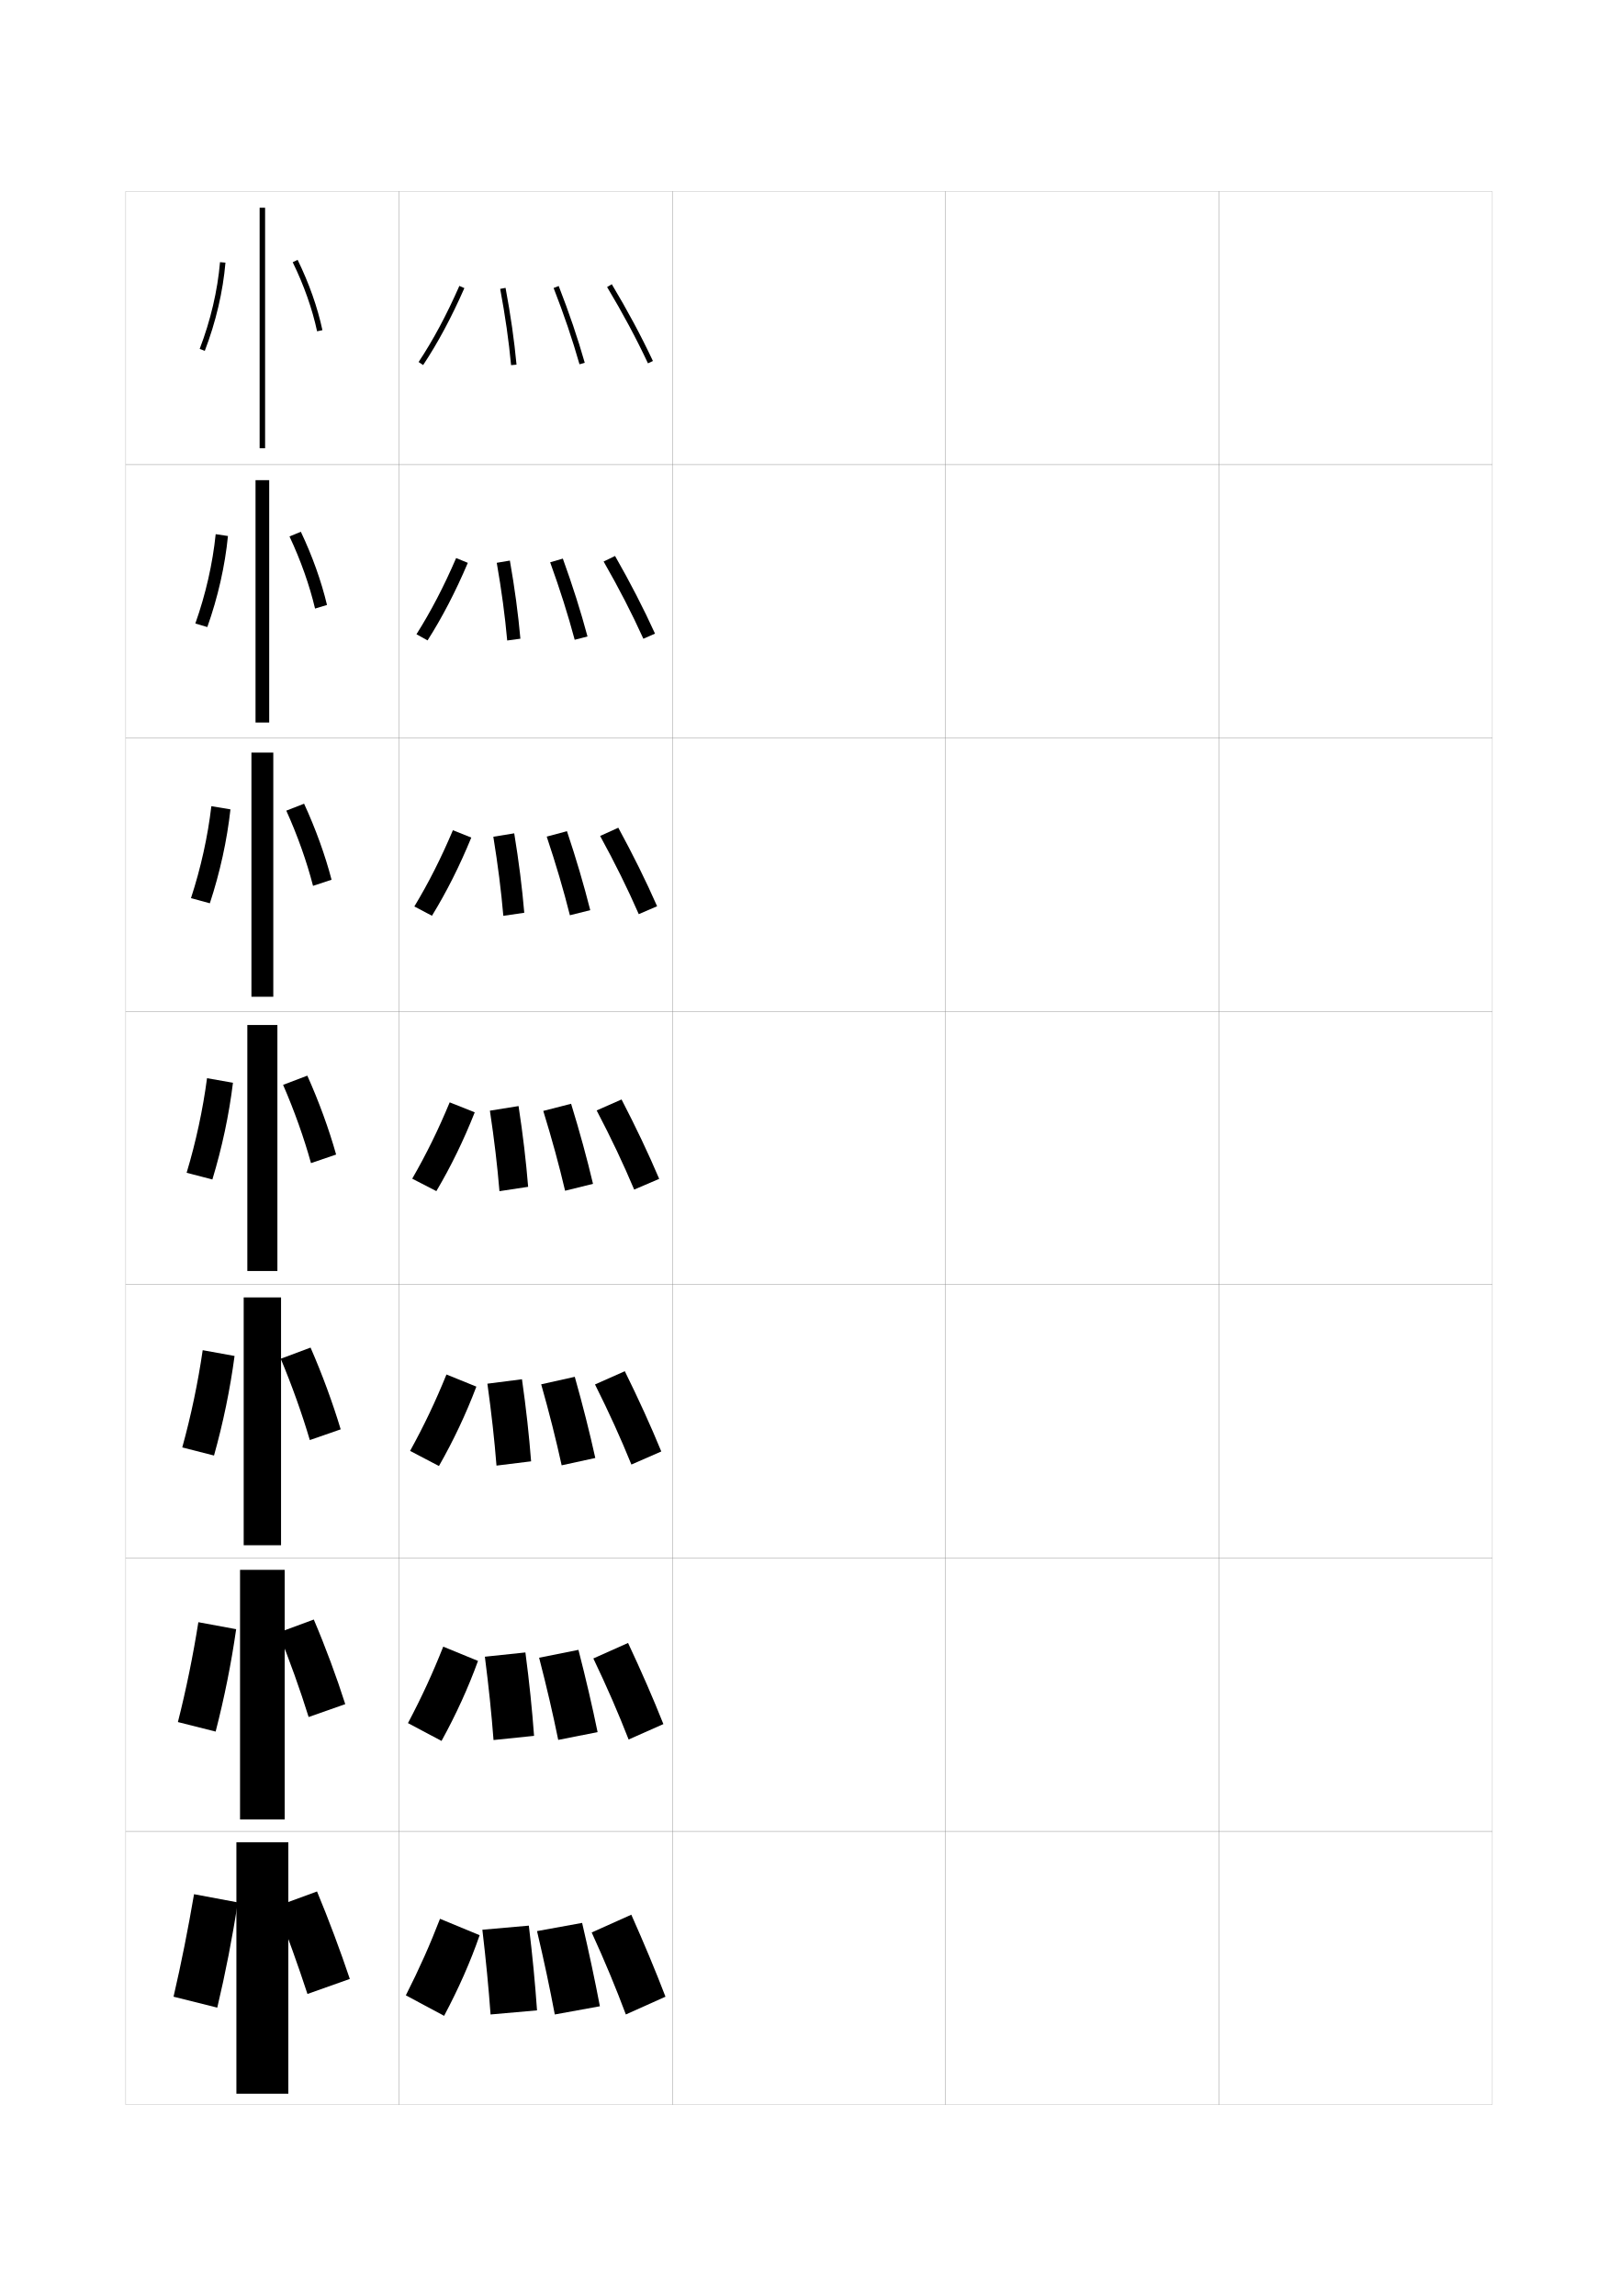
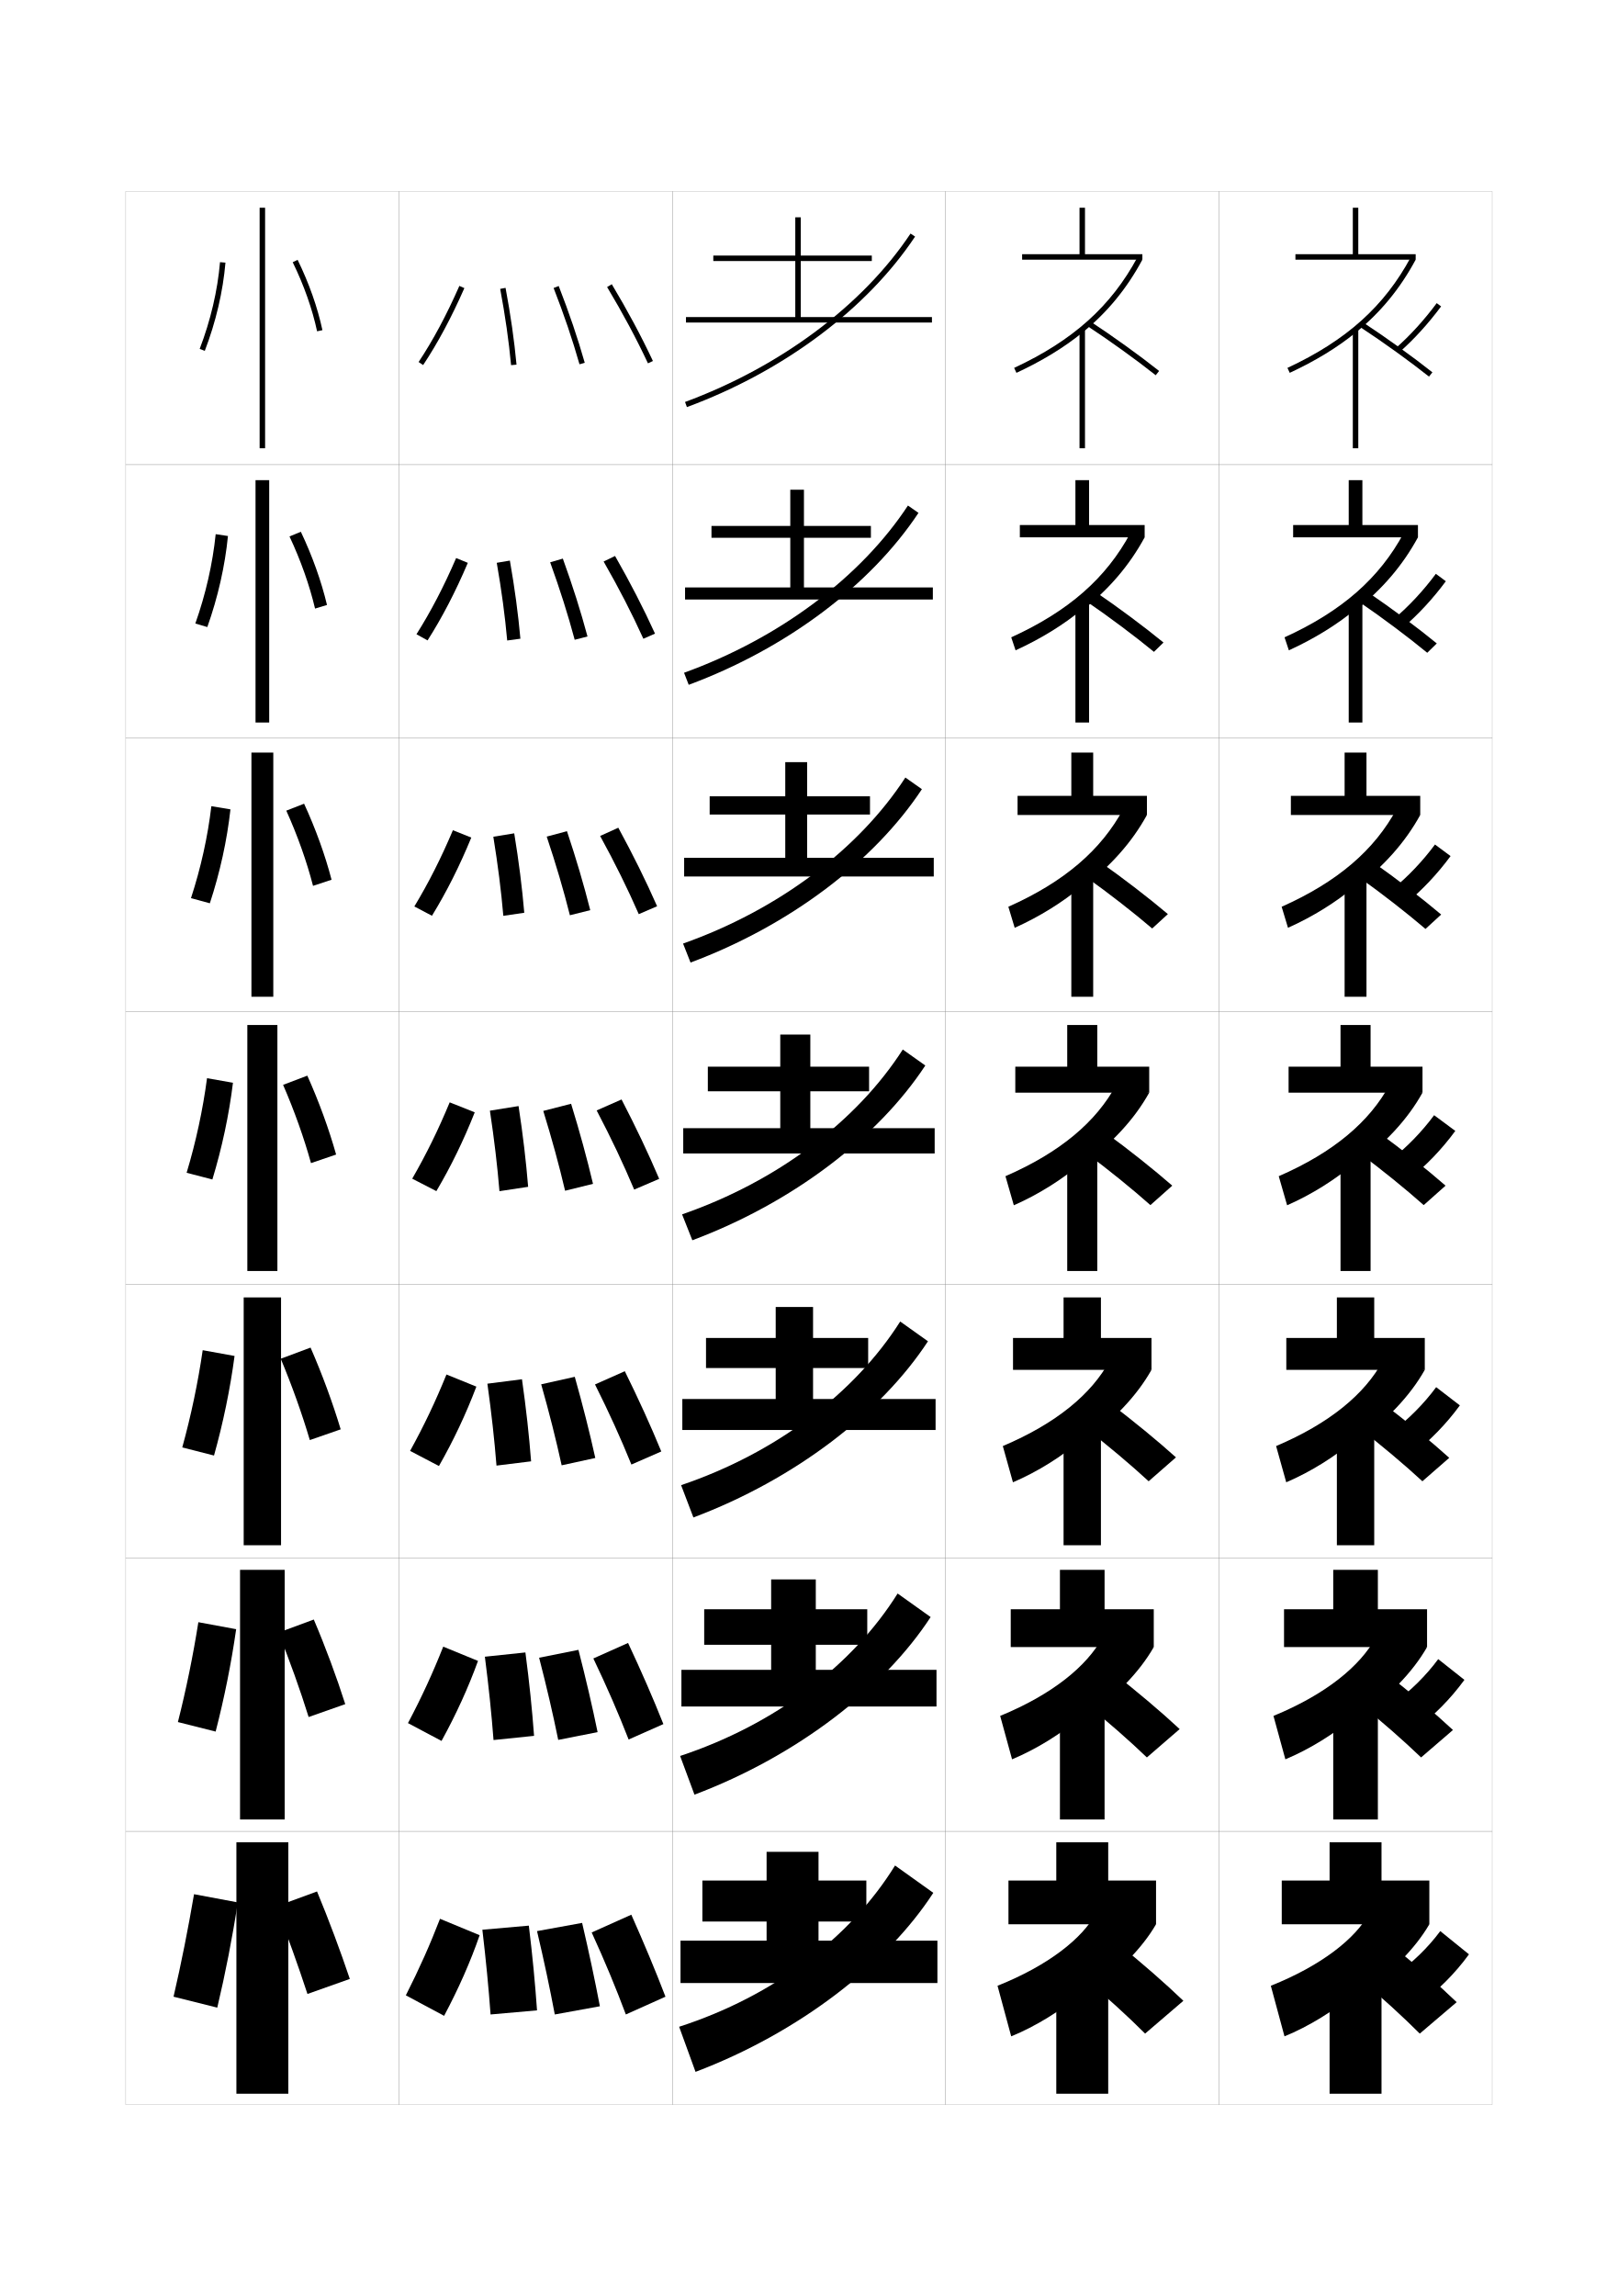
<svg xmlns="http://www.w3.org/2000/svg" version="1.1" id="glyphs" x="0px" y="0px" width="592px" height="840px" viewBox="0 0 592 840" enable-background="new 0 0 592 840" xml:space="preserve">
  <g>
    <rect x="46" y="70" fill="none" stroke="#999999" stroke-width="0.1" width="100" height="100" />
    <rect x="46" y="170" fill="none" stroke="#999999" stroke-width="0.1" width="100" height="100" />
    <rect x="46" y="270" fill="none" stroke="#999999" stroke-width="0.1" width="100" height="100" />
    <rect x="46" y="370" fill="none" stroke="#999999" stroke-width="0.1" width="100" height="100" />
    <rect x="46" y="470" fill="none" stroke="#999999" stroke-width="0.1" width="100" height="100" />
    <rect x="46" y="570" fill="none" stroke="#999999" stroke-width="0.1" width="100" height="100" />
    <rect x="46" y="670" fill="none" stroke="#999999" stroke-width="0.1" width="100" height="100" />
    <rect x="146" y="70" fill="none" stroke="#999999" stroke-width="0.1" width="100" height="100" />
    <rect x="146" y="170" fill="none" stroke="#999999" stroke-width="0.1" width="100" height="100" />
    <rect x="146" y="270" fill="none" stroke="#999999" stroke-width="0.1" width="100" height="100" />
    <rect x="146" y="370" fill="none" stroke="#999999" stroke-width="0.1" width="100" height="100" />
    <rect x="146" y="470" fill="none" stroke="#999999" stroke-width="0.1" width="100" height="100" />
    <rect x="146" y="570" fill="none" stroke="#999999" stroke-width="0.1" width="100" height="100" />
    <rect x="146" y="670" fill="none" stroke="#999999" stroke-width="0.1" width="100" height="100" />
    <rect x="246" y="70" fill="none" stroke="#999999" stroke-width="0.1" width="100" height="100" />
    <rect x="246" y="170" fill="none" stroke="#999999" stroke-width="0.1" width="100" height="100" />
    <rect x="246" y="270" fill="none" stroke="#999999" stroke-width="0.1" width="100" height="100" />
    <rect x="246" y="370" fill="none" stroke="#999999" stroke-width="0.1" width="100" height="100" />
    <rect x="246" y="470" fill="none" stroke="#999999" stroke-width="0.1" width="100" height="100" />
    <rect x="246" y="570" fill="none" stroke="#999999" stroke-width="0.1" width="100" height="100" />
    <rect x="246" y="670" fill="none" stroke="#999999" stroke-width="0.1" width="100" height="100" />
    <rect x="346" y="70" fill="none" stroke="#999999" stroke-width="0.1" width="100" height="100" />
    <rect x="346" y="170" fill="none" stroke="#999999" stroke-width="0.1" width="100" height="100" />
    <rect x="346" y="270" fill="none" stroke="#999999" stroke-width="0.1" width="100" height="100" />
    <rect x="346" y="370" fill="none" stroke="#999999" stroke-width="0.1" width="100" height="100" />
    <rect x="346" y="470" fill="none" stroke="#999999" stroke-width="0.1" width="100" height="100" />
    <rect x="346" y="570" fill="none" stroke="#999999" stroke-width="0.1" width="100" height="100" />
    <rect x="346" y="670" fill="none" stroke="#999999" stroke-width="0.1" width="100" height="100" />
    <rect x="446" y="70" fill="none" stroke="#999999" stroke-width="0.1" width="100" height="100" />
    <rect x="446" y="170" fill="none" stroke="#999999" stroke-width="0.1" width="100" height="100" />
    <rect x="446" y="270" fill="none" stroke="#999999" stroke-width="0.1" width="100" height="100" />
    <rect x="446" y="370" fill="none" stroke="#999999" stroke-width="0.1" width="100" height="100" />
    <rect x="446" y="470" fill="none" stroke="#999999" stroke-width="0.1" width="100" height="100" />
    <rect x="446" y="570" fill="none" stroke="#999999" stroke-width="0.1" width="100" height="100" />
    <rect x="446" y="670" fill="none" stroke="#999999" stroke-width="0.1" width="100" height="100" />
  </g>
  <g>
    <g>
      <rect x="95" y="76" width="2" height="88" />
      <path d="M74.934,128.358l-1.867-0.717c3.977-10.354,6.549-21.325,7.438-31.727    l1.992,0.17C81.592,106.672,78.977,117.831,74.934,128.358z" />
      <path d="M116.022,121.209c-1.74-8.161-4.825-16.899-8.921-25.27l1.797-0.879    c4.166,8.515,7.307,17.412,9.079,25.73L116.022,121.209z" />
    </g>
    <g>
      <rect x="93.5" y="175.667" width="5" height="88.667" />
      <path d="M75.858,229.411l-4.387-1.293c3.791-10.688,6.348-21.919,7.448-32.689    l4.491,0.671C82.329,207.073,79.726,218.539,75.858,229.411z" />
      <path d="M105.928,196.259l4.154-1.708c4.19,8.823,7.515,18.138,9.565,26.775    l-4.368,1.324C113.272,214.146,110.021,204.967,105.928,196.259z" />
    </g>
    <g>
      <rect x="92" y="275.333" width="8" height="89.333" />
      <path d="M76.784,330.464l-6.907-1.87c3.606-11.023,6.148-22.514,7.458-33.651    l6.989,1.172C83.067,307.476,80.476,319.248,76.784,330.464z" />
      <path d="M104.756,296.578l6.51-2.538c4.216,9.131,7.724,18.865,10.053,27.82    l-6.781,2.23C112.263,315.246,108.845,305.625,104.756,296.578z" />
    </g>
    <g>
      <rect x="90.5" y="375" width="11" height="90" />
      <path d="M77.709,431.517l-9.426-2.446c3.42-11.356,5.947-23.108,7.469-34.613    l9.488,1.673C83.805,407.878,81.225,419.956,77.709,431.517z" />
      <path d="M103.583,396.897l8.866-3.367c4.24,9.44,7.933,19.591,10.539,28.865    l-9.194,3.137C111.253,416.345,107.669,406.283,103.583,396.897z" />
    </g>
    <g>
      <rect x="89.167" y="474.666" width="13.667" height="90.667" />
      <path d="M78.306,532.511l-11.617-2.964c3.235-11.691,5.746-23.703,7.479-35.576    l11.658,2.115C84.214,508.222,81.646,520.605,78.306,532.511z" />
      <path d="M102.722,497.098l10.911-4.078c4.265,9.75,8.141,20.317,11.026,29.91    l-11.296,3.925C110.554,517.325,106.805,506.822,102.722,497.098z" />
    </g>
    <g>
      <rect x="87.833" y="574.333" width="16.334" height="91.334" />
      <path d="M78.903,633.506l-13.809-3.482c3.049-12.025,5.545-24.298,7.489-36.537    l13.829,2.557C84.624,608.565,82.066,621.256,78.903,633.506z" />
      <path d="M101.861,597.299l12.955-4.789c4.29,10.059,8.35,21.043,11.513,30.955    l-13.398,4.713C109.856,618.306,105.94,607.362,101.861,597.299z" />
    </g>
    <g>
      <rect x="86.5" y="674" width="19" height="92" />
      <path d="M79.5,734.5c2.987-12.594,5.534-25.591,7.5-38.5l-16-3c-2.155,12.607-4.636,25.141-7.5,37.5    L79.5,734.5z" />
      <g>
        <path d="M101,697.5c4.076,10.402,8.158,21.786,11.5,32L128,724     c-3.441-10.231-7.686-21.634-12-32L101,697.5z" />
      </g>
    </g>
  </g>
  <g>
    <g>
      <path d="M154.833,133.553l-1.666-1.105c5.307-7.997,10.186-17.107,14.918-27.851    l1.83,0.807C165.137,116.252,160.203,125.46,154.833,133.553z" />
      <path d="M187.004,133.593c-0.83-8.901-2.135-18.03-3.986-27.908l1.965-0.369    c1.864,9.939,3.177,19.128,4.014,28.092L187.004,133.593z" />
      <path d="M212.038,133.273c-2.574-9.047-5.672-18.176-9.47-27.91l1.863-0.727    c3.82,9.793,6.938,18.981,9.53,28.09L212.038,133.273z" />
      <path d="M237.095,132.926c-4.32-9.191-9.212-18.321-14.953-27.912l1.717-1.027    c5.775,9.648,10.697,18.837,15.047,28.088L237.095,132.926z" />
    </g>
    <g>
      <path d="M166.904,204.164l4.274,1.755c-4.535,10.646-9.379,19.976-14.735,28.375    l-4.055-2.255C157.655,223.708,162.353,214.688,166.904,204.164z" />
      <path d="M185.586,234.327c-0.813-9.059-2.056-18.3-3.822-28.424l4.804-0.808    c1.78,10.133,3.034,19.486,3.845,28.577L185.586,234.327z" />
      <path d="M210.282,234.061c-2.452-9.16-5.375-18.385-8.975-28.341l4.636-1.355    c3.605,9.968,6.562,19.305,9.025,28.492L210.282,234.061z" />
      <path d="M235.412,233.688c-4.21-9.288-8.94-18.476-14.544-28.26l4.181-2.022    c5.597,9.801,10.386,19.1,14.623,28.406L235.412,233.688z" />
    </g>
    <g>
      <path d="M165.724,303.731l6.72,2.704c-4.292,10.444-9.048,19.895-14.389,28.6    l-6.443-3.403C156.838,322.966,161.354,314.038,165.724,303.731z" />
      <path d="M184.169,335.062c-0.795-9.217-1.977-18.57-3.657-28.939l7.644-1.246    c1.696,10.325,2.89,19.845,3.676,29.061L184.169,335.062z" />
      <path d="M208.525,334.849c-2.329-9.273-5.076-18.594-8.479-28.773l7.408-1.984    c3.391,10.144,6.185,19.63,8.521,28.894L208.525,334.849z" />
      <path d="M233.729,334.45c-4.102-9.384-8.669-18.63-14.136-28.607l6.646-3.019    c5.417,9.955,10.075,19.364,14.198,28.725L233.729,334.45z" />
    </g>
    <g>
      <path d="M164.543,403.299l9.164,3.652c-4.049,10.242-8.715,19.814-14.041,28.825    l-8.832-4.553C156.02,422.224,160.354,413.387,164.543,403.299z" />
      <path d="M182.752,435.797c-0.777-9.375-1.898-18.839-3.493-29.455l10.482-1.684    c1.612,10.518,2.747,20.202,3.507,29.545L182.752,435.797z" />
      <path d="M206.77,435.637c-2.207-9.387-4.779-18.804-7.985-29.205l10.182-2.613    c3.175,10.318,5.808,19.953,8.015,29.295L206.77,435.637z" />
      <path d="M232.047,435.213c-3.992-9.48-8.398-18.785-13.727-28.956l9.109-4.014    c5.238,10.107,9.764,19.628,13.773,29.044L232.047,435.213z" />
    </g>
    <g>
      <path d="M163.362,502.865l10.943,4.436c-3.806,10.039-8.383,19.733-13.694,29.05    l-10.555-5.535C155.201,521.481,159.354,512.734,163.362,502.865z" />
      <path d="M181.667,536.197c-0.759-9.531-1.819-19.107-3.329-29.97l12.655-1.622    c1.527,10.711,2.604,20.561,3.338,30.029L181.667,536.197z" />
      <path d="M205.513,536.091c-2.084-9.5-4.481-19.013-7.49-29.637l12.288-2.742    c2.96,10.493,5.43,20.277,7.51,29.696L205.513,536.091z" />
      <path d="M231.031,535.809c-3.883-9.577-8.127-18.94-13.317-29.305l10.906-4.842    c5.06,10.26,9.454,19.891,13.35,29.362L231.031,535.809z" />
    </g>
    <g>
      <path d="M162.181,602.434l12.721,5.217c-3.562,9.837-8.051,19.652-13.347,29.275    l-12.277-6.518C154.383,620.739,158.354,612.084,162.181,602.434z" />
      <path d="M180.584,636.599c-0.742-9.689-1.74-19.377-3.165-30.484l14.828-1.562    c1.443,10.904,2.461,20.919,3.169,30.515L180.584,636.599z" />
      <path d="M204.257,636.545c-1.962-9.613-4.184-19.222-6.995-30.067l14.394-2.871    c2.745,10.669,5.053,20.601,7.005,30.098L204.257,636.545z" />
      <path d="M230.016,636.404c-3.774-9.673-7.857-19.095-12.909-29.652l12.703-5.671    c4.881,10.413,9.143,20.154,12.925,29.682L230.016,636.404z" />
    </g>
    <g>
      <path d="M161,702c-3.646,9.433-7.436,17.997-12.5,28l14,7.5c5.281-9.929,9.681-19.865,13-29.5    L161,702z" />
      <path d="M179.5,737l17-1.5c-0.682-9.723-1.641-19.902-3-31l-17,1.5    C177.839,717.354,178.776,727.153,179.5,737z" />
      <path d="M203,737l16.5-3c-1.824-9.574-3.97-19.655-6.5-30.5l-16.5,3    C199.114,717.568,201.161,727.273,203,737z" />
      <path d="M229,737l14.5-6.5c-3.668-9.582-7.798-19.434-12.5-30l-14.5,6.5    C221.413,717.75,225.335,727.23,229,737z" />
    </g>
  </g>
+   <g>
+     <g>
+       <polygon points="293,116 293,95.5 319,95.5 319,93.5 293,93.5 293,79.5 291,79.5 291,93.5 261,93.5 261,95.5 291,95.5 291,116     251,116 251,118 341,118 341,116   " />
+       <path d="M251.347,148.938l-0.693-1.875c34.979-12.93,65.054-35.388,82.515-61.616    l1.664,1.107C317.143,113.127,286.713,135.865,251.347,148.938z" />
+     </g>
+     <g>
+       <polygon points="294.167,214.916 294.167,196.75 318.666,196.75 318.666,192.416     294.167,192.416 294.167,179.167 289.167,179.167 289.167,192.416 260.333,192.416     260.333,196.75 289.167,196.75 289.167,214.916 250.667,214.916 250.667,219.333     341.333,219.333 341.333,214.916   " />
+       <path d="M250.294,246.135c34.943-12.648,64.676-34.951,81.929-61.181l3.856,2.686    c-17.554,26.479-48.249,49.603-84.071,62.903L250.294,246.135z" />
+     </g>
+     <g>
+       <polygon points="295.333,313.833 295.333,298 318.333,298 318.333,291.333 295.333,291.333     295.333,278.833 287.333,278.833 287.333,291.333 259.667,291.333 259.667,298     287.333,298 287.333,313.833 250.333,313.833 250.333,320.667 341.667,320.667     341.667,313.833   " />
+       <path d="M249.936,345.208c34.906-12.367,64.298-34.514,81.343-60.745l6.049,4.265    c-17.418,26.384-48.38,49.893-84.657,63.422L249.936,345.208z" />
+     </g>
+     <g>
+       <polygon points="296.5,412.75 296.5,399.25 318,399.25 318,390.25 296.5,390.25 296.5,378.5 285.5,378.5 285.5,390.25 259,390.25     259,399.25 285.5,399.25 285.5,412.75 250,412.75 250,422 342,422 342,412.75   " />
+       <path d="M249.576,444.281c34.871-12.085,63.92-34.077,80.758-60.309l8.24,5.844    C321.293,416.105,290.064,440,253.332,453.758L249.576,444.281z" />
+     </g>
+     <g>
+       <polygon points="297.5,511.833 297.5,500.5 317.666,500.5 317.666,489.5 297.5,489.5 297.5,478.166     283.833,478.166 283.833,489.5 258.333,489.5 258.333,500.5 283.833,500.5 283.833,511.833     249.666,511.833 249.666,523.166 342.333,523.166 342.333,511.833   " />
+       <path d="M249.217,543.354c34.834-11.803,63.542-33.64,80.171-59.872l10.16,7.229    c-17.145,26.193-48.64,50.474-85.828,64.461L249.217,543.354z" />
+     </g>
+     <g>
+       <polygon points="298.5,610.916 298.5,601.75 317.334,601.75 317.334,588.75 298.5,588.75 298.5,577.833     282.167,577.833 282.167,588.75 257.667,588.75 257.667,601.75 282.167,601.75 282.167,610.916     249.333,610.916 249.333,624.333 342.666,624.333 342.666,610.916   " />
+       <path d="M248.858,642.427c34.799-11.521,63.164-33.203,79.587-59.436l12.079,8.614    c-17.009,26.1-48.77,50.765-86.414,64.98L248.858,642.427z" />
+     </g>
+     <g>
+       <polygon points="299.5,710 299.5,703 317,703 317,688 299.5,688 299.5,677.5 280.5,677.5 280.5,688 257,688 257,703 280.5,703     280.5,710 249,710 249,725.5 343,725.5 343,710   " />
+       <path d="M248.5,741.5l6,16.5c38.1-14.444,70.128-39.495,87-65.5l-14-10    C311.285,708.733,283.262,730.26,248.5,741.5z" />
+     </g>
+   </g>
+   <g>
+     <g>
+       <rect x="395" y="76" width="2" height="18" />
+       <rect x="374" y="93" width="44" height="2" />
+       <path d="M396,121.726C405.188,114.284,412.312,105.576,418,95l-1.762-0.947    c-9.683,18.001-23.61,30.504-45.16,40.541l0.844,1.812    C381.268,132.054,389.197,127.235,396,121.726L396,121.726z" />
+       <path d="M422.878,137.282c-6.927-5.509-16.943-12.721-24.926-17.945l1.096-1.674    c8.028,5.256,18.105,12.511,25.074,18.055L422.878,137.282z" />
+       <rect x="395" y="120.5" width="2" height="43.5" />
+     </g>
+     <g>
+       <rect x="393.5" y="175.667" width="5" height="17.75" />
+       <rect x="373.166" y="192.083" width="45.667" height="4.5" />
+       <path d="M395.75,223.521c10.082-7.957,17.497-16.665,23.083-26.938l-5.181-1.616    c-8.902,16.537-22.579,28.601-43.634,38.201l1.583,4.754    c9.248-4.215,17.524-9.346,24.148-14.817V223.521z" />
+       <path d="M397.793,220.197l3.121-3.588c7.994,5.412,17.98,12.853,24.812,18.462    l-3.495,3.415C415.486,232.917,405.692,225.578,397.793,220.197z" />
+       <rect x="393.5" y="220.75" width="5" height="43.583" />
+     </g>
+     <g>
+       <rect x="392" y="275.333" width="8" height="17.5" />
+       <rect x="372.333" y="291.167" width="47.334" height="7" />
+       <path d="M395.5,325.317c10.977-8.472,18.684-17.18,24.167-27.15l-8.601-2.286    c-8.121,15.074-21.547,26.697-42.106,35.861L371.281,339.438    c9.15-4.077,17.773-9.521,24.219-14.953V325.317z" />
+       <path d="M397.635,321.058l5.146-5.504c7.96,5.568,17.856,13.196,24.549,18.87    l-5.744,5.264C415.023,334.062,405.451,326.596,397.635,321.058z" />
+       <rect x="392" y="321" width="8" height="43.667" />
+     </g>
+     <g>
+       <rect x="390.5" y="375" width="11" height="17.25" />
+       <rect x="371.5" y="390.25" width="49" height="9.5" />
+       <path d="M395.25,427.113c11.871-8.986,19.869-17.695,25.25-27.363l-12.02-2.954    c-7.34,13.61-20.516,24.793-40.58,33.521l3.061,10.637    c9.053-3.939,18.022-9.695,24.289-15.09V427.113z" />
+       <path d="M397.477,421.918l7.171-7.419c7.926,5.725,17.732,13.539,24.287,19.277    l-7.995,7.114C414.559,435.207,405.209,427.612,397.477,421.918z" />
+       <rect x="390.5" y="421.25" width="11" height="43.75" />
+     </g>
+     <g>
+       <rect x="389.166" y="474.666" width="13.667" height="17.167" />
+       <rect x="370.666" y="489.5" width="50.667" height="11.666" />
+       <path d="M395,528.908c12.766-9.501,21.055-18.377,26.333-27.742l-15.347-3.303    c-6.559,12.147-19.484,22.89-39.053,31.181l3.707,13.258    C379.596,538.5,388.912,532.598,395,527.242V528.908z" />
+       <path d="M397.317,522.611l8.947-9.112c7.892,5.882,17.607,13.882,24.024,19.685    l-9.996,8.743C414.094,536.185,404.967,528.463,397.317,522.611z" />
+       <rect x="389.166" y="521.5" width="13.667" height="43.833" />
+     </g>
+     <g>
+       <rect x="387.833" y="574.333" width="16.334" height="17.084" />
+       <rect x="369.833" y="588.75" width="52.334" height="13.833" />
+       <path d="M394.75,630.704c13.66-10.016,22.24-19.059,27.417-28.121l-18.673-3.651    c-5.779,10.684-18.454,20.986-37.527,28.84l4.354,15.88    c8.858-3.665,18.521-9.712,24.43-15.03V630.704z" />
+       <path d="M397.158,623.306L407.883,612.5c7.857,6.037,17.482,14.225,23.762,20.092    l-11.998,10.372C413.63,637.163,404.726,629.312,397.158,623.306z" />
+       <rect x="387.833" y="621.75" width="16.334" height="43.917" />
+     </g>
+     <g>
+       <rect x="386.5" y="674" width="19" height="17" />
+       <rect x="369" y="688" width="54" height="16" />
+       <path d="M394.5,732.5c14.555-10.531,23.426-19.74,28.5-28.5l-22-4    c-4.998,9.221-17.422,19.082-36,26.5l5,18.5c8.761-3.527,18.77-9.72,24.5-15V732.5z" />
+       <path d="M397,724c7.483,6.163,16.166,14.141,22,20l14-12c-6.143-5.933-15.677-14.306-23.5-20.5    L397,724z" />
+       <rect x="386.5" y="722" width="19" height="44" />
+     </g>
+   </g>
+   <g>
+     <g>
+       <rect x="495" y="76" width="2" height="18" />
+       <rect x="474" y="93" width="44" height="2" />
+       <path d="M496,121.726C505.188,114.284,512.312,105.576,518,95l-1.762-0.947    c-9.683,18.001-23.61,30.504-45.16,40.541l0.844,1.812    C481.268,132.054,489.197,127.235,496,121.726L496,121.726z" />
+       <path d="M522.878,137.782c-6.927-5.509-16.943-12.721-24.926-17.945l1.096-1.674    c8.028,5.256,18.105,12.511,25.074,18.055L522.878,137.782z" />
+       <rect x="495" y="120.5" width="2" height="43.5" />
+       <path d="M512.159,128.752l-1.318-1.504C515.911,122.804,521.188,117,525.696,110.905    l1.607,1.189C522.713,118.301,517.334,124.217,512.159,128.752z" />
+     </g>
+     <g>
+       <rect x="493.5" y="175.667" width="5" height="17.75" />
+       <rect x="473.166" y="192.083" width="45.667" height="4.5" />
+       <path d="M495.75,223.521c10.082-7.957,17.497-16.665,23.083-26.938l-5.181-1.616    c-8.902,16.537-22.579,28.601-43.634,38.201l1.583,4.754    c9.248-4.215,17.523-9.346,24.148-14.817V223.521z" />
+       <path d="M497.793,220.53l3.121-3.589c7.994,5.412,17.981,12.854,24.812,18.462    l-3.494,3.415C515.486,233.251,505.692,225.911,497.793,220.53z" />
+       <rect x="493.5" y="220.75" width="5" height="43.583" />
+       <path d="M525.381,209.937l3.654,2.709c-4.681,6.351-10.231,12.339-15.703,16.965    l-3.081-3.389C515.488,221.817,520.88,216.022,525.381,209.937z" />
+     </g>
+     <g>
+       <rect x="492" y="275.333" width="8" height="17.5" />
+       <rect x="472.334" y="291.167" width="47.333" height="7" />
+       <path d="M495.5,325.317c10.977-8.472,18.684-17.18,24.167-27.15l-8.601-2.286    c-8.121,15.074-21.547,26.697-42.106,35.861L471.281,339.438    c9.15-4.077,17.773-9.521,24.219-14.953V325.317z" />
+       <path d="M497.635,321.224l5.146-5.503c7.959,5.568,17.856,13.196,24.549,18.869    l-5.744,5.265C515.022,334.229,505.451,326.762,497.635,321.224z" />
+       <rect x="492" y="321" width="8" height="43.667" />
+       <path d="M525.065,308.969l5.702,4.229c-4.771,6.496-10.493,12.556-16.263,17.272    l-4.843-5.274C515.066,320.832,520.573,315.044,525.065,308.969z" />
+     </g>
+     <g>
+       <rect x="490.5" y="375" width="11" height="17.25" />
+       <rect x="471.5" y="390.25" width="49" height="9.5" />
+       <path d="M495.25,427.113c11.871-8.986,19.869-17.695,25.25-27.363l-12.02-2.954    c-7.34,13.61-20.516,24.793-40.58,33.521l3.061,10.637    c9.053-3.939,18.022-9.695,24.289-15.09V427.113z" />
+       <path d="M497.477,421.918l7.171-7.419c7.926,5.725,17.732,13.539,24.287,19.277    l-7.995,7.114C514.559,435.207,505.209,427.612,497.477,421.918z" />
+       <rect x="490.5" y="421.25" width="11" height="43.75" />
+       <path d="M524.75,408l7.75,5.75c-4.86,6.641-10.755,12.773-16.822,17.579l-6.605-7.158    C514.645,419.846,520.266,414.066,524.75,408z" />
+     </g>
+     <g>
+       <rect x="489.166" y="474.666" width="13.667" height="17.167" />
+       <rect x="470.666" y="489.5" width="50.667" height="11.666" />
+       <path d="M495,528.908c12.766-9.501,21.055-18.377,26.333-27.742l-15.347-3.303    c-6.559,12.147-19.484,22.89-39.053,31.181l3.707,13.258    C479.596,538.5,488.912,532.598,495,527.242V528.908z" />
+       <path d="M497.484,522.611l8.78-8.945c7.892,5.881,17.607,13.881,24.024,19.685    l-9.83,8.576C514.261,536.185,505.134,528.463,497.484,522.611z" />
+       <rect x="489.166" y="521.5" width="13.667" height="43.833" />
+       <path d="M525.5,507.5l8.666,6.666c-4.949,6.786-11.016,12.99-17.381,17.887l-7.237-8.439    C515.287,519.328,521.023,513.557,525.5,507.5z" />
+     </g>
+     <g>
+       <rect x="487.834" y="574.333" width="16.333" height="17.084" />
+       <rect x="469.833" y="588.75" width="52.333" height="13.833" />
+       <path d="M494.75,630.704c13.66-10.016,22.24-19.059,27.416-28.121l-18.673-3.651    c-5.778,10.684-18.453,20.986-37.526,28.84l4.354,15.88    c8.858-3.665,18.521-9.712,24.43-15.03V630.704z" />
+       <path d="M497.492,623.306l10.391-10.473c7.857,6.038,17.482,14.225,23.762,20.093    l-11.664,10.038C513.963,637.163,505.059,629.312,497.492,623.306z" />
+       <rect x="487.834" y="621.75" width="16.333" height="43.917" />
+       <path d="M526.25,607l9.584,7.583c-5.04,6.931-11.278,13.208-17.941,18.193l-7.868-9.72    C515.931,618.811,521.781,613.049,526.25,607z" />
+     </g>
+     <g>
+       <rect x="486.5" y="674" width="19" height="17" />
+       <rect x="469" y="688" width="54" height="16" />
+       <path d="M494.5,732.5c14.555-10.531,23.426-19.74,28.5-28.5l-22-4    c-4.998,9.221-17.422,19.082-36,26.5l5,18.5c8.761-3.527,18.77-9.72,24.5-15V732.5z" />
+       <path d="M497.5,724c7.483,6.163,16.166,14.141,22,20l13.5-11.5    c-6.143-5.933-15.677-14.306-23.5-20.5L497.5,724z" />
+       <rect x="486.5" y="722" width="19" height="44" />
+       <path d="M527,706.5c-4.46,6.04-10.427,11.794-16.5,16l8.5,11    c6.961-5.075,13.371-11.425,18.5-18.5L527,706.5z" />
+     </g>
+   </g>
</svg>
